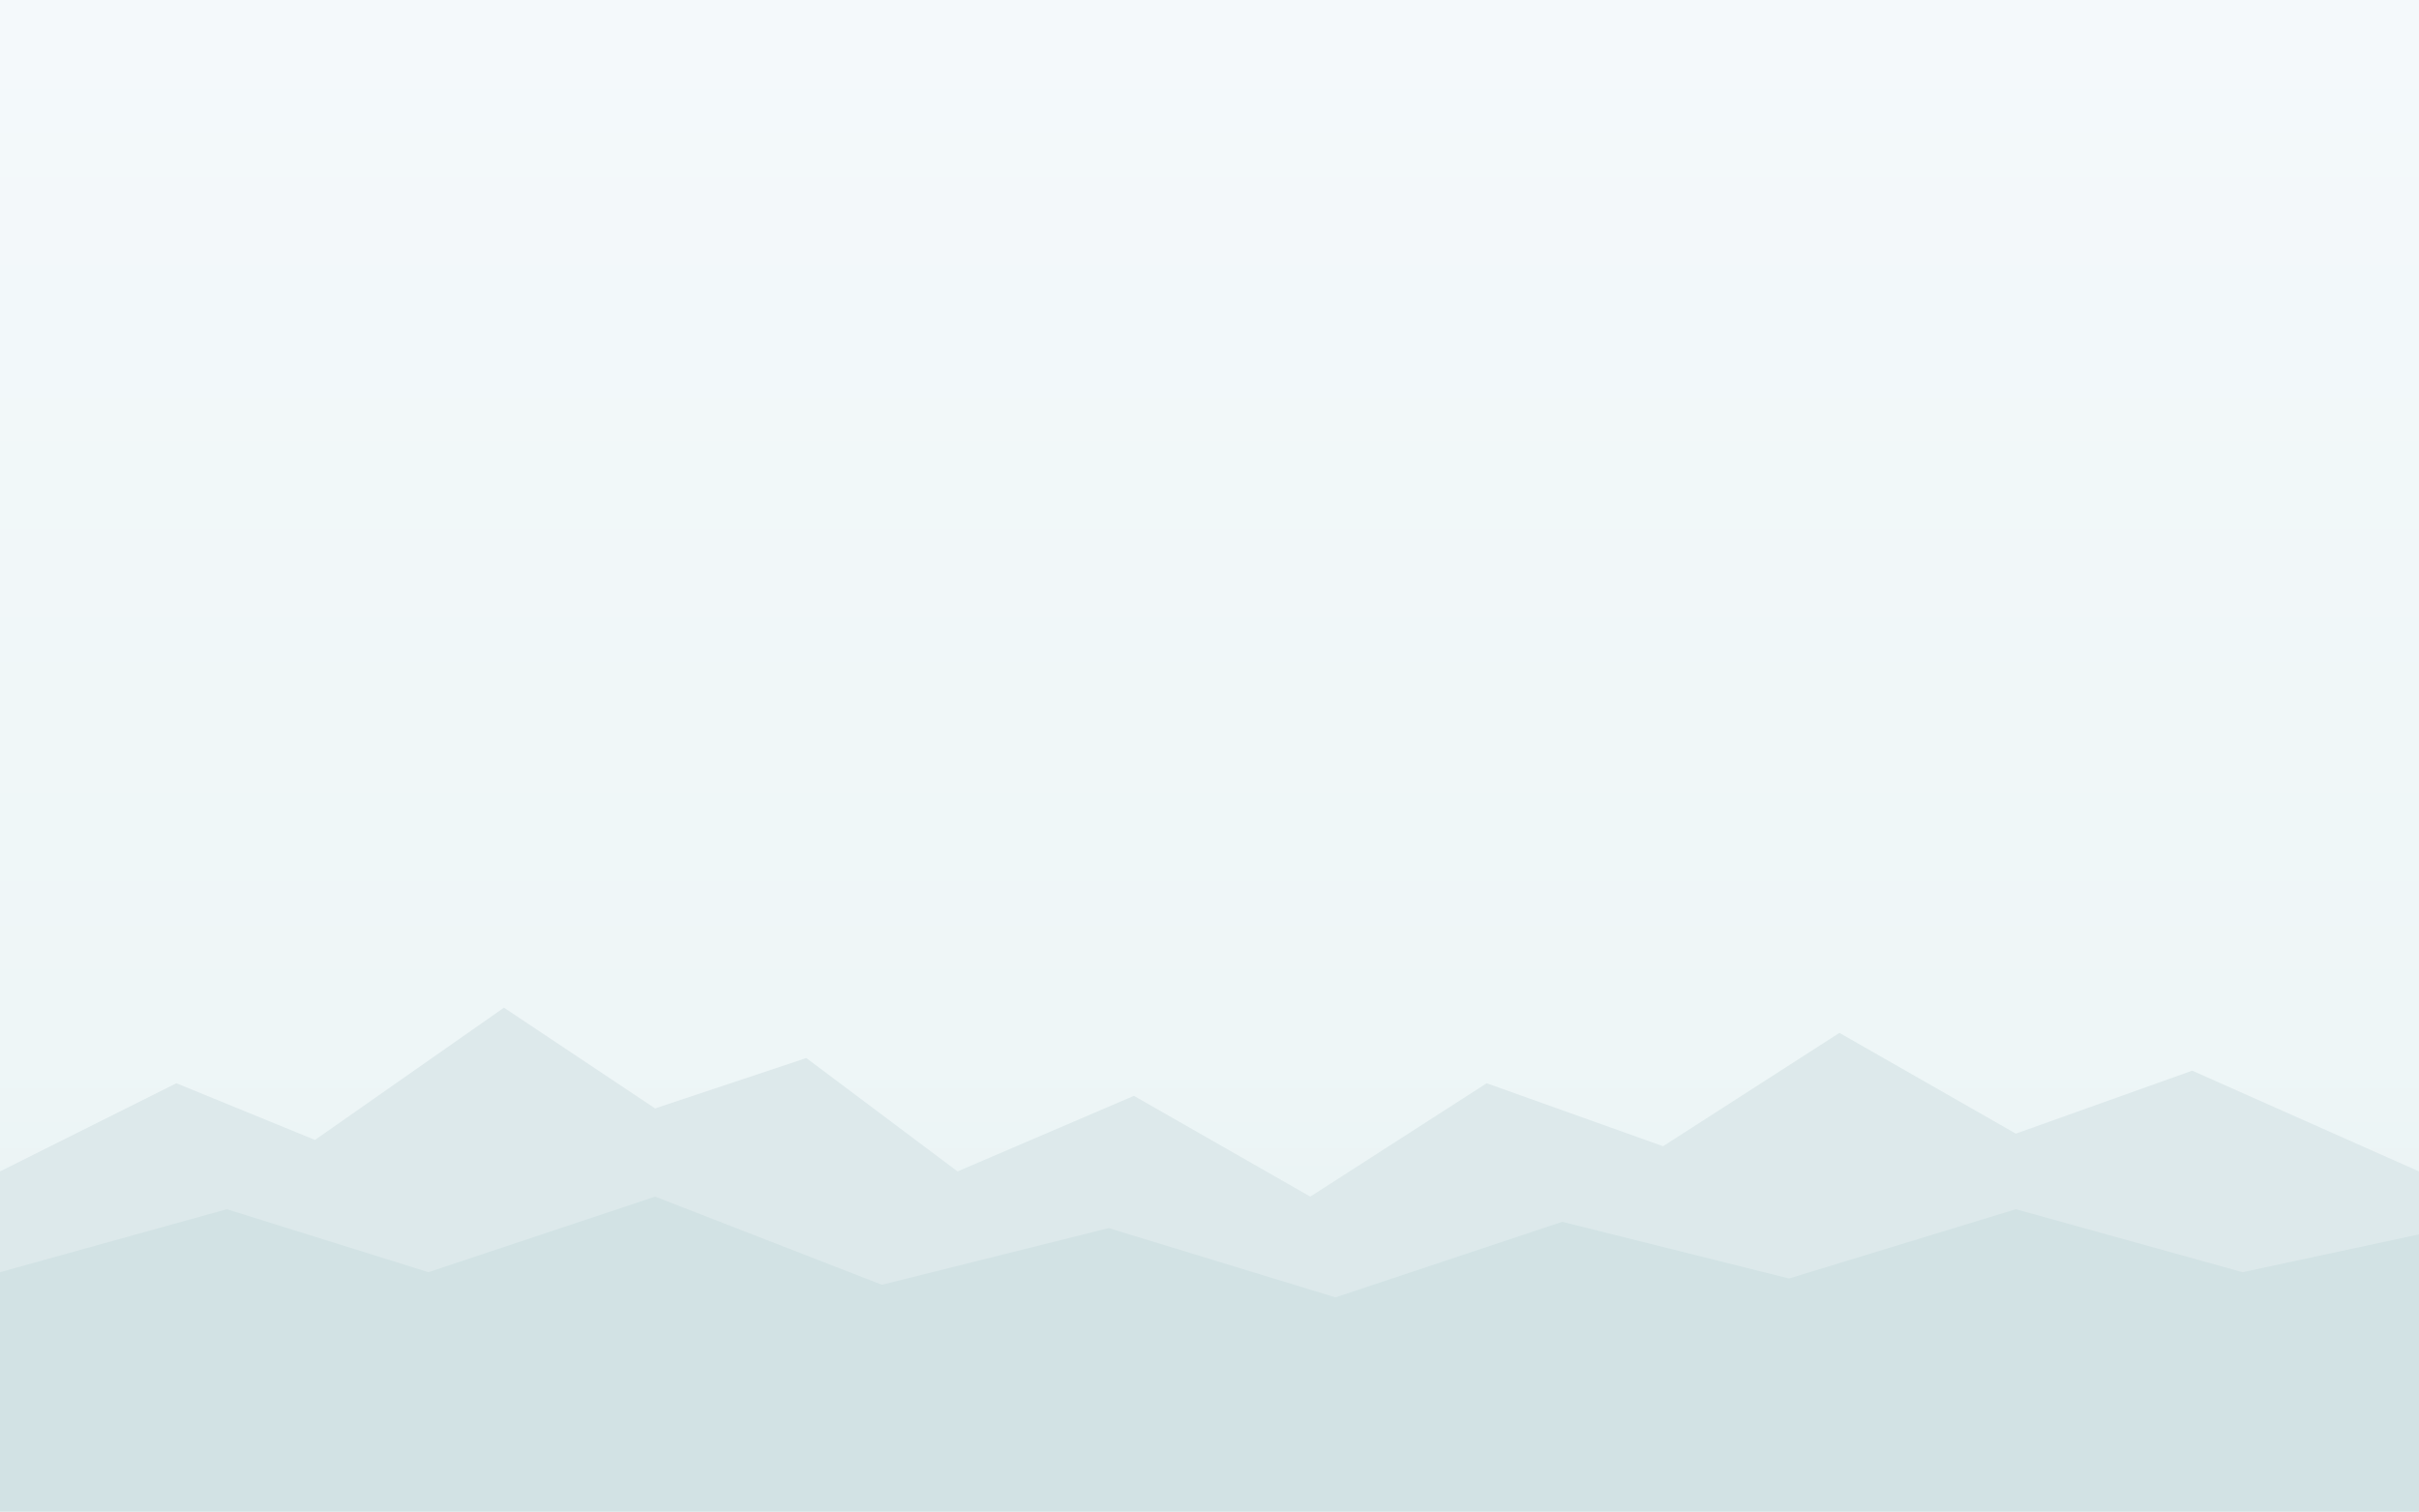
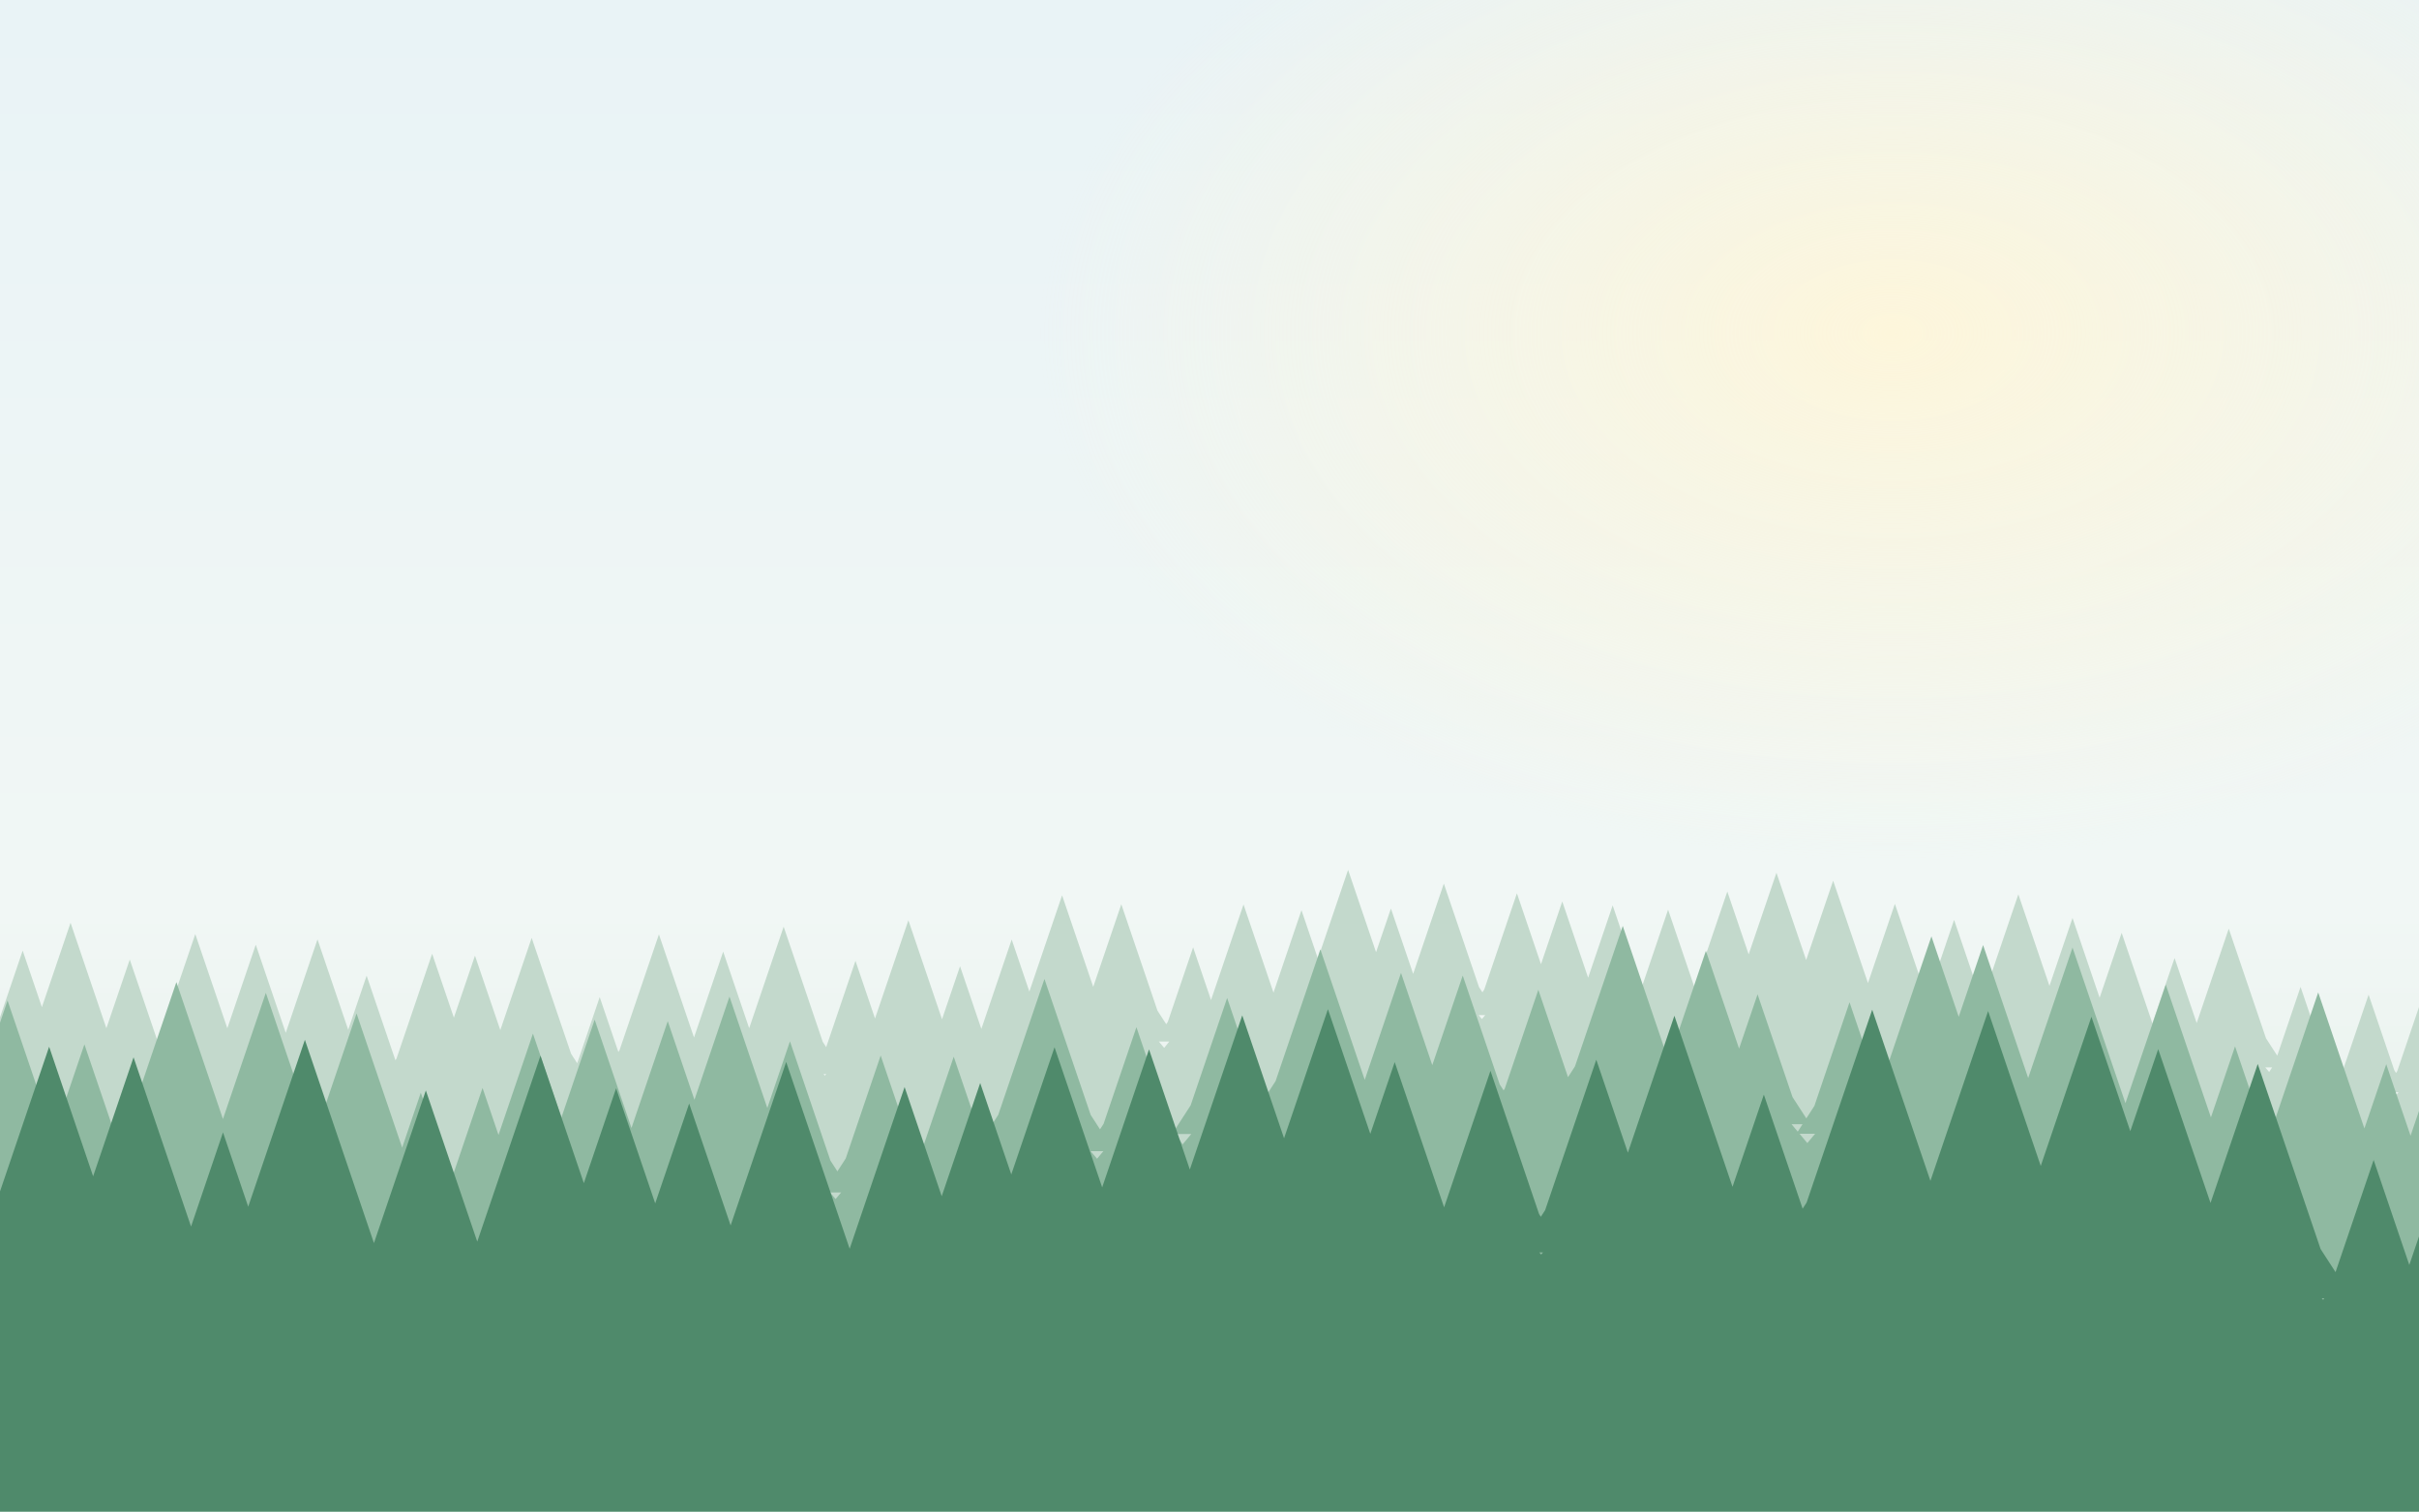
<svg xmlns="http://www.w3.org/2000/svg" viewBox="0 0 1920 1200" preserveAspectRatio="xMidYMax slice">
  <defs>
    <linearGradient id="sky" x1="0" y1="0" x2="0" y2="1">
-       <stop offset="0" stop-color="#f4f9fb" />
-       <stop offset="0.7" stop-color="#eef6f7" />
-       <stop offset="0.9" stop-color="#e7f1f2" />
+       <stop offset="0" stop-color="#e9f3f6" />
+       <stop offset="0.6" stop-color="#f1f7f5" />
+       <stop offset="0.85" stop-color="#e6f0ea" />
    </linearGradient>
+     <radialGradient id="sun" cx="0.78" cy="0.22" r="0.35">
+       <stop offset="0" stop-color="#fff6d8" stop-opacity="0.9" />
+       <stop offset="1" stop-color="#fff6d8" stop-opacity="0" />
+     </radialGradient>
  </defs>
  <rect width="1920" height="1200" fill="url(#sky)" />
-   <path d="M0 1200 L0 930 L140 860 L250 905 L400 800 L520 880 L640 840 L760 930 L900 870 L1040 950 L1180 860 L1320 910 L1460 820 L1600 900 L1740 850 L1920 930 L1920 1200 Z" fill="#dde9eb" />
-   <path d="M0 1200 L0 1010 L180 960 L340 1010 L520 950 L700 1020 L880 975 L1060 1030 L1240 970 L1420 1015 L1600 960 L1780 1010 L1920 980 L1920 1200 Z" fill="#d2e2e4" />
+   <rect width="1920" height="1200" fill="url(#sun)" />
+   <g fill="#c3d9cc">
+     <path d="M0 1200 L0 860 L0 860.0 L20 862.3 L40 864.6 L60 866.9 L80 869.1 L100 871.3 L120 873.4 L140 875.4 L160 877.3 L180 879.1 L200 880.9 L220 882.5 L240 883.9 L260 885.2 L280 886.4 L300 887.4 L320 888.3 L340 889.0 L360 889.5 L380 889.8 L400 890.0 L420 890.0 L440 889.8 L460 889.4 L480 888.9 L500 888.2 L520 887.3 L540 886.2 L560 885.0 L580 883.7 L600 882.2 L620 880.6 L640 878.9 L660 877.0 L680 875.1 L700 873.0 L720 870.9 L740 868.7 L760 866.5 L780 864.2 L800 861.9 L820 859.6 L840 857.3 L860 855.0 L880 852.8 L900 850.6 L920 848.4 L940 846.3 L960 844.3 L980 842.4 L1000 840.6 L1020 838.9 L1040 837.3 L1060 835.9 L1080 834.6 L1100 833.4 L1120 832.4 L1140 831.6 L1160 830.9 L1180 830.5 L1200 830.1 L1220 830.0 L1240 830.0 L1260 830.3 L1280 830.7 L1300 831.2 L1320 832.0 L1340 832.9 L1360 833.9 L1380 835.2 L1400 836.5 L1420 838.0 L1440 839.7 L1460 841.4 L1480 843.3 L1500 845.3 L1520 847.3 L1540 849.4 L1560 851.6 L1580 853.9 L1600 856.1 L1620 858.4 L1640 860.7 L1660 863.0 L1680 865.3 L1700 867.6 L1720 869.8 L1740 871.9 L1760 874.0 L1780 876.0 L1800 877.9 L1820 879.7 L1840 881.4 L1860 882.9 L1880 884.4 L1900 885.6 L1920 886.8 L1920 1200 Z" />
+     <path d="M-40 765.4 L-19.2 826.6 L-60.8 826.6 Z M-40 792.4 L-10.9 837.4 L-69.1 837.4 Z M-40 814.9 L-2.6 861.4 L-77.4 861.4 Z M-42.7 844.6 h5.4 V855.403 h-5.4 Z M18 754.7 L42.8 827.7 L-6.8 827.7 Z M18 786.9 L52.7 840.6 L-16.7 840.6 Z M18 813.7 L62.6 868.0 L-26.6 868.0 Z M14.8 849.1 h6.4 V862.031 h-6.4 Z M56 732.6 L86.9 823.6 L25.1 823.6 Z M56 772.7 L99.3 839.6 L12.7 839.6 Z M56 806.2 L111.6 872.4 L0.4 872.4 Z M52.0 850.3 h8.0 V866.369 h-8.0 Z M103 761.8 L128.4 836.4 L77.6 836.4 Z M103 794.7 L138.5 849.6 L67.5 849.6 Z M103 822.1 L148.6 877.5 L57.4 877.5 Z M99.7 858.4 h6.6 V871.526 h-6.6 Z M155 741.6 L186.3 833.6 L123.7 833.6 Z M155 782.2 L198.8 849.8 L111.2 849.8 Z M155 816.0 L211.3 882.9 L98.7 882.9 Z M150.9 860.7 h8.1 V876.89 h-8.1 Z M203 750.0 L233.3 839.1 L172.7 839.1 Z M203 789.3 L245.4 854.9 L160.6 854.9 Z M203 822.1 L257.5 887.1 L148.5 887.1 Z M199.1 865.4 h7.9 V881.087 h-7.9 Z M252 745.8 L284.1 840.3 L219.9 840.3 Z M252 787.5 L297.0 857.0 L207.0 857.0 Z M252 822.2 L309.8 890.8 L194.2 890.8 Z M247.8 868.1 h8.3 V884.761 h-8.3 Z M291 774.6 L317.0 851.0 L265.0 851.0 Z M291 808.3 L327.4 864.5 L254.6 864.5 Z M291 836.4 L337.8 893.0 L244.2 893.0 Z M287.6 873.5 h6.7 V887.008 h-6.7 Z M343 757.2 L373.5 846.9 L312.5 846.9 Z M343 796.7 L385.7 862.7 L300.3 862.7 Z M343 829.7 L397.8 895.1 L288.2 895.1 Z M339.0 873.2 h7.9 V889.057 h-7.9 Z M377 758.7 L407.3 847.8 L346.7 847.8 Z M377 798.1 L419.4 863.6 L334.6 863.6 Z M377 830.8 L431.5 895.8 L322.5 895.8 Z M373.1 874.1 h7.9 V889.778 h-7.9 Z M422 744.6 L455.6 843.4 L388.4 843.4 Z M422 788.2 L469.0 860.9 L375.0 860.9 Z M422 824.6 L482.4 896.0 L361.6 896.0 Z M417.6 872.5 h8.7 V889.96 h-8.7 Z M476 791.6 L498.5 857.8 L453.5 857.8 Z M476 820.8 L507.5 869.5 L444.5 869.5 Z M476 845.2 L516.5 895.0 L435.5 895.0 Z M473.1 877.3 h5.8 V888.982 h-5.8 Z M523 741.8 L556.6 840.6 L489.4 840.6 Z M523 785.4 L570.0 858.1 L476.0 858.1 Z M523 821.7 L583.5 893.1 L462.5 893.1 Z M518.6 869.7 h8.7 V887.149 h-8.7 Z M574 755.5 L603.7 843.0 L544.3 843.0 Z M574 794.1 L615.6 858.4 L532.4 858.4 Z M574 826.2 L627.5 890.1 L520.5 890.1 Z M570.1 868.7 h7.7 V884.126 h-7.7 Z M622 735.7 L655.4 834.1 L588.6 834.1 Z M622 779.1 L668.8 851.5 L575.2 851.5 Z M622 815.3 L682.2 886.4 L561.8 886.4 Z M617.7 863.1 h8.7 V880.432 h-8.7 Z M679 762.8 L704.9 839.2 L653.1 839.2 Z M679 796.5 L715.3 852.7 L642.7 852.7 Z M679 824.6 L725.7 881.1 L632.3 881.1 Z M675.6 861.7 h6.7 V875.138 h-6.7 Z M721 730.6 L753.4 826.0 L688.6 826.0 Z M721 772.7 L766.4 842.8 L675.6 842.8 Z M721 807.7 L779.3 876.8 L662.7 876.8 Z M716.8 854.0 h8.4 V870.834 h-8.4 Z M762 767.1 L784.9 834.5 L739.1 834.5 Z M762 796.9 L794.1 846.4 L729.9 846.4 Z M762 821.6 L803.2 872.3 L720.8 872.3 Z M759.0 854.4 h5.9 V866.265 h-5.9 Z M803 745.9 L829.7 824.6 L776.3 824.6 Z M803 780.7 L840.4 838.5 L765.6 838.5 Z M803 809.6 L851.1 867.6 L754.9 867.6 Z M799.5 847.8 h6.9 V861.647 h-6.9 Z M843 710.8 L876.8 810.2 L809.2 810.2 Z M843 754.6 L890.3 827.8 L795.7 827.8 Z M843 791.2 L903.8 863.0 L782.2 863.0 Z M838.6 839.5 h8.8 V856.998 h-8.8 Z M890 717.9 L920.9 808.8 L859.1 808.8 Z M890 758.0 L933.3 824.9 L846.7 824.9 Z M890 791.4 L945.6 857.6 L834.4 857.6 Z M886.0 835.6 h8.0 V851.616 h-8.0 Z M947 752.1 L968.6 815.7 L925.4 815.7 Z M947 780.1 L977.2 826.9 L916.8 826.9 Z M947 803.5 L985.9 851.6 L908.1 851.6 Z M944.2 834.4 h5.6 V845.61 h-5.6 Z M987 718.1 L1015.6 802.2 L958.4 802.2 Z M987 755.2 L1027.0 817.0 L947.0 817.0 Z M987 786.1 L1038.4 847.8 L935.6 847.8 Z M983.3 826.9 h7.4 V841.769 h-7.4 Z M1033 722.6 L1059.6 801.0 L1006.4 801.0 Z M1033 757.1 L1070.3 814.8 L995.7 814.8 Z M1033 786.0 L1080.9 843.8 L985.1 843.8 Z M1029.5 824.0 h6.9 V837.842 h-6.9 Z M1070 690.6 L1103.4 788.9 L1036.6 788.9 Z M1070 734.0 L1116.7 806.3 L1023.3 806.3 Z M1070 770.1 L1130.1 841.2 L1009.9 841.2 Z M1065.7 817.8 h8.7 V835.163 h-8.7 Z M1104 721.3 L1129.9 797.4 L1078.1 797.4 Z M1104 754.8 L1140.2 810.8 L1067.8 810.8 Z M1104 782.8 L1150.5 839.2 L1057.5 839.2 Z M1100.6 819.8 h6.7 V833.196 h-6.7 Z M1146 701.5 L1176.0 789.8 L1116.0 789.8 Z M1146 740.5 L1188.0 805.4 L1104.0 805.4 Z M1146 772.9 L1200.0 837.4 L1092.0 837.4 Z M1142.1 815.8 h7.8 V831.388 h-7.8 Z M1204 709.2 L1231.9 791.4 L1176.1 791.4 Z M1204 745.5 L1243.1 805.9 L1164.9 805.9 Z M1204 775.7 L1254.3 836.1 L1153.7 836.1 Z M1200.4 815.6 h7.3 V830.104 h-7.3 Z M1240 715.7 L1266.4 793.5 L1213.6 793.5 Z M1240 750.0 L1277.0 807.2 L1203.0 807.2 Z M1240 778.6 L1287.5 836.1 L1192.5 836.1 Z M1236.6 816.3 h6.9 V830.05 h-6.9 Z M1280 718.8 L1305.8 794.9 L1254.2 794.9 Z M1280 752.4 L1316.2 808.3 L1243.8 808.3 Z M1280 780.3 L1326.5 836.7 L1233.5 836.7 Z M1276.6 817.2 h6.7 V830.671 h-6.7 Z M1324 722.2 L1349.4 797.0 L1298.6 797.0 Z M1324 755.2 L1359.6 810.2 L1288.4 810.2 Z M1324 782.7 L1369.7 838.1 L1278.3 838.1 Z M1320.7 819.0 h6.6 V832.149 h-6.6 Z M1371 707.8 L1400.3 794.0 L1341.7 794.0 Z M1371 745.8 L1412.0 809.2 L1330.0 809.2 Z M1371 777.5 L1423.7 840.6 L1318.3 840.6 Z M1367.2 819.4 h7.6 V834.599 h-7.6 Z M1410 692.9 L1443.4 791.0 L1376.6 791.0 Z M1410 736.2 L1456.7 808.4 L1363.3 808.4 Z M1410 772.3 L1470.0 843.2 L1350.0 843.2 Z M1405.7 819.9 h8.7 V837.243 h-8.7 Z M1455 699.2 L1487.8 795.6 L1422.2 795.6 Z M1455 741.7 L1500.9 812.6 L1409.1 812.6 Z M1455 777.1 L1514.0 846.9 L1396.0 846.9 Z M1450.7 823.9 h8.5 V840.934 h-8.5 Z M1504 717.6 L1533.6 804.7 L1474.4 804.7 Z M1504 756.0 L1545.4 820.1 L1462.6 820.1 Z M1504 788.1 L1557.2 851.7 L1450.8 851.7 Z M1500.2 830.3 h7.7 V845.685 h-7.7 Z M1551 730.3 L1578.8 812.1 L1523.2 812.1 Z M1551 766.4 L1589.9 826.5 L1512.1 826.5 Z M1551 796.5 L1601.0 856.6 L1501.0 856.6 Z M1547.4 836.2 h7.2 V850.598 h-7.2 Z M1602 710.0 L1635.8 809.5 L1568.2 809.5 Z M1602 753.9 L1649.3 827.1 L1554.7 827.1 Z M1602 790.5 L1662.9 862.4 L1541.1 862.4 Z M1597.6 838.8 h8.8 V856.355 h-8.8 Z M1645 728.8 L1675.6 818.9 L1614.4 818.9 Z M1645 768.6 L1687.8 834.8 L1602.2 834.8 Z M1645 801.7 L1700.1 867.3 L1589.9 867.3 Z M1641.0 845.4 h7.9 V861.325 h-7.9 Z M1684 740.6 L1712.9 825.7 L1655.1 825.7 Z M1684 778.2 L1724.5 840.8 L1643.5 840.8 Z M1684 809.5 L1736.1 871.8 L1631.9 871.8 Z M1680.2 850.8 h7.5 V865.803 h-7.5 Z M1726 760.6 L1751.4 835.3 L1700.6 835.3 Z M1726 793.6 L1761.5 848.5 L1690.5 848.5 Z M1726 821.0 L1771.7 876.4 L1680.3 876.4 Z M1722.7 857.3 h6.6 V870.448 h-6.6 Z M1769 737.3 L1800.8 830.9 L1737.2 830.9 Z M1769 778.6 L1813.5 847.4 L1724.5 847.4 Z M1769 813.0 L1826.2 880.9 L1711.8 880.9 Z M1764.9 858.4 h8.3 V874.936 h-8.3 Z M1826 783.5 L1848.3 849.3 L1803.7 849.3 Z M1826 812.5 L1857.3 860.9 L1794.7 860.9 Z M1826 836.7 L1866.2 886.2 L1785.8 886.2 Z M1823.1 868.6 h5.8 V880.187 h-5.8 Z M1880 789.7 L1901.9 854.1 L1858.1 854.1 Z M1880 818.1 L1910.6 865.5 L1849.4 865.5 Z M1880 841.8 L1919.4 890.4 L1840.6 890.4 Z M1877.2 873.0 h5.7 V884.384 h-5.7 Z M1924 787.7 L1946.9 855.2 L1901.1 855.2 Z M1924 817.5 L1956.1 867.1 L1891.9 867.1 Z M1924 842.3 L1965.3 893.0 L1882.7 893.0 Z M1921.0 875.0 h6.0 V886.95 h-6.0 Z M1958 738.7 L1992.6 840.5 L1923.4 840.5 Z M1958 783.6 L2006.4 858.5 L1909.6 858.5 Z M1958 821.1 L2020.3 894.5 L1895.7 894.5 Z M1953.5 870.5 h9.0 V888.451 h-9.0 Z " />
+   </g>
+   <g fill="#8fb9a1">
+     <path d="M0 1200 L0 950 L0 950.0 L20 953.1 L40 956.1 L60 959.1 L80 962.1 L100 965.0 L120 967.8 L140 970.5 L160 973.1 L180 975.5 L200 977.8 L220 979.9 L240 981.9 L260 983.7 L280 985.2 L300 986.6 L320 987.7 L340 988.6 L360 989.3 L380 989.8 L400 990.0 L420 990.0 L440 989.7 L460 989.2 L480 988.5 L500 987.5 L520 986.4 L540 985.0 L560 983.4 L580 981.6 L600 979.6 L620 977.5 L640 975.2 L660 972.7 L680 970.1 L700 967.4 L720 964.6 L740 961.6 L760 958.7 L780 955.6 L800 952.6 L820 949.5 L840 946.4 L860 943.4 L880 940.4 L900 937.4 L920 934.5 L940 931.7 L960 929.1 L980 926.5 L1000 924.1 L1020 921.8 L1040 919.7 L1060 917.8 L1080 916.1 L1100 914.6 L1120 913.2 L1140 912.1 L1160 911.3 L1180 910.6 L1200 910.2 L1220 910.0 L1240 910.1 L1260 910.4 L1280 910.9 L1300 911.6 L1320 912.6 L1340 913.8 L1360 915.3 L1380 916.9 L1400 918.7 L1420 920.7 L1440 922.9 L1460 925.2 L1480 927.7 L1500 930.3 L1520 933.1 L1540 935.9 L1560 938.8 L1580 941.8 L1600 944.8 L1620 947.9 L1640 951.0 L1660 954.1 L1680 957.1 L1700 960.1 L1720 963.0 L1740 965.9 L1760 968.7 L1780 971.3 L1800 973.9 L1820 976.3 L1840 978.5 L1860 980.6 L1880 982.5 L1900 984.2 L1920 985.7 L1920 1200 Z" />
+     <path d="M-40 773.3 L-0.6 889.3 L-79.4 889.3 Z M-40 824.5 L15.2 909.8 L-95.2 909.8 Z M-40 867.1 L30.9 949.9 L-110.9 949.9 Z M-45.1 923.4 h10.2 V943.87 h-10.2 Z M6 794.3 L42.2 900.8 L-30.2 900.8 Z M6 841.3 L56.6 919.6 L-44.6 919.6 Z M6 880.4 L71.1 956.9 L-59.1 956.9 Z M1.3 932.1 h9.4 V950.865 h-9.4 Z M67 829.1 L97.3 918.2 L36.7 918.2 Z M67 868.5 L109.4 934.0 L24.6 934.0 Z M67 901.2 L121.5 966.2 L12.5 966.2 Z M63.1 944.4 h7.9 V960.172 h-7.9 Z M140 779.7 L184.1 909.4 L95.9 909.4 Z M140 836.9 L201.7 932.3 L78.3 932.3 Z M140 884.6 L219.3 976.5 L60.7 976.5 Z M134.3 947.6 h11.4 V970.451 h-11.4 Z M211 788.2 L255.1 918.0 L166.9 918.0 Z M211 845.5 L272.7 940.9 L149.3 940.9 Z M211 893.2 L290.3 985.0 L131.7 985.0 Z M205.3 956.1 h11.4 V979.027 h-11.4 Z M283 804.6 L324.8 927.6 L241.2 927.6 Z M283 858.8 L341.5 949.3 L224.5 949.3 Z M283 904.1 L358.2 991.5 L207.8 991.5 Z M277.6 963.8 h10.9 V985.459 h-10.9 Z M334 867.5 L361.9 949.7 L306.1 949.7 Z M334 903.8 L373.1 964.2 L294.9 964.2 Z M334 934.0 L384.2 994.4 L283.8 994.4 Z M330.4 973.9 h7.3 V988.351 h-7.3 Z M383 863.7 L412.1 949.5 L353.9 949.5 Z M383 901.5 L423.8 964.6 L342.2 964.6 Z M383 933.1 L435.4 995.8 L330.6 995.8 Z M379.2 974.7 h7.6 V989.805 h-7.6 Z M423 820.6 L462.1 935.7 L383.9 935.7 Z M423 871.4 L477.8 956.1 L368.2 956.1 Z M423 913.7 L493.4 995.9 L352.6 995.9 Z M417.9 969.6 h10.2 V989.934 h-10.2 Z M472 809.5 L513.4 931.4 L430.6 931.4 Z M472 863.3 L530.0 952.9 L414.0 952.9 Z M472 908.1 L546.5 994.8 L397.5 994.8 Z M466.6 967.3 h10.8 V988.808 h-10.8 Z M530 810.7 L570.4 929.7 L489.6 929.7 Z M530 863.2 L586.6 950.7 L473.4 950.7 Z M530 907.0 L602.8 991.7 L457.2 991.7 Z M524.7 964.7 h10.5 V985.727 h-10.5 Z M579 791.2 L623.0 920.8 L535.0 920.8 Z M579 848.3 L640.6 943.6 L517.4 943.6 Z M579 896.0 L658.2 987.7 L499.8 987.7 Z M573.3 958.9 h11.4 V981.735 h-11.4 Z M627 826.7 L661.6 928.7 L592.4 928.7 Z M627 871.7 L675.5 946.7 L578.5 946.7 Z M627 909.2 L689.3 982.6 L564.7 982.6 Z M622.5 958.6 h9.0 V976.637 h-9.0 Z M699 838.0 L728.9 926.1 L669.1 926.1 Z M699 876.9 L740.9 941.6 L657.1 941.6 Z M699 909.2 L752.8 973.5 L645.2 973.5 Z M695.1 952.0 h7.8 V967.502 h-7.8 Z M757 838.9 L784.8 920.7 L729.2 920.7 Z M757 875.0 L795.9 935.1 L718.1 935.1 Z M757 905.1 L807.0 965.2 L707.0 965.2 Z M753.4 944.7 h7.2 V959.167 h-7.2 Z M829 777.2 L868.5 893.4 L789.5 893.4 Z M829 828.4 L884.3 913.9 L773.7 913.9 Z M829 871.2 L900.1 954.1 L757.9 954.1 Z M823.9 927.6 h10.3 V948.116 h-10.3 Z M902 815.5 L930.1 898.2 L873.9 898.2 Z M902 852.0 L941.4 912.8 L862.6 912.8 Z M902 882.4 L952.6 943.2 L851.4 943.2 Z M898.3 922.6 h7.3 V937.163 h-7.3 Z M974 792.3 L1005.2 884.1 L942.8 884.1 Z M974 832.8 L1017.7 900.3 L930.3 900.3 Z M974 866.5 L1030.2 933.3 L917.8 933.3 Z M969.9 911.1 h8.1 V927.305 h-8.1 Z M1048 753.7 L1086.2 866.1 L1009.8 866.1 Z M1048 803.3 L1101.4 885.9 L994.6 885.9 Z M1048 844.6 L1116.7 924.9 L979.3 924.9 Z M1043.0 899.1 h9.9 V918.939 h-9.9 Z M1112 772.4 L1144.6 868.5 L1079.4 868.5 Z M1112 814.8 L1157.7 885.5 L1066.3 885.5 Z M1112 850.1 L1170.8 919.7 L1053.2 919.7 Z M1107.8 896.8 h8.5 V913.718 h-8.5 Z M1161 774.5 L1192.6 867.5 L1129.4 867.5 Z M1161 815.5 L1205.2 883.9 L1116.8 883.9 Z M1161 849.7 L1217.8 917.2 L1104.2 917.2 Z M1156.9 894.8 h8.2 V911.23 h-8.2 Z M1221 785.8 L1249.7 870.3 L1192.3 870.3 Z M1221 823.1 L1261.2 885.2 L1180.8 885.2 Z M1221 854.1 L1272.6 916.0 L1169.4 916.0 Z M1217.3 895.1 h7.5 V910.006 h-7.5 Z M1288 735.1 L1328.7 854.8 L1247.3 854.8 Z M1288 787.9 L1344.9 876.0 L1231.1 876.0 Z M1288 831.9 L1361.2 917.2 L1214.8 917.2 Z M1282.7 890.0 h10.6 V911.168 h-10.6 Z M1354 754.9 L1390.9 863.6 L1317.1 863.6 Z M1354 802.9 L1405.7 882.8 L1302.3 882.8 Z M1354 842.8 L1420.5 920.8 L1287.5 920.8 Z M1349.2 895.6 h9.6 V914.782 h-9.6 Z M1395 789.4 L1424.8 877.0 L1365.2 877.0 Z M1395 828.1 L1436.7 892.5 L1353.3 892.5 Z M1395 860.3 L1448.6 924.3 L1341.4 924.3 Z M1391.1 902.8 h7.7 V918.266 h-7.7 Z M1468 795.7 L1498.1 884.5 L1437.9 884.5 Z M1468 834.9 L1510.2 900.1 L1425.8 900.1 Z M1468 867.5 L1522.2 932.2 L1413.8 932.2 Z M1464.1 910.5 h7.8 V926.204 h-7.8 Z M1533 743.4 L1577.2 873.6 L1488.8 873.6 Z M1533 800.8 L1594.9 896.5 L1471.1 896.5 Z M1533 848.7 L1612.6 940.8 L1453.4 940.8 Z M1527.3 911.9 h11.5 V934.833 h-11.5 Z M1574 750.3 L1618.0 880.0 L1530.0 880.0 Z M1574 807.5 L1635.7 902.8 L1512.3 902.8 Z M1574 855.2 L1653.3 947.0 L1494.7 947.0 Z M1568.3 918.1 h11.4 V940.967 h-11.4 Z M1645 752.3 L1691.1 887.9 L1598.9 887.9 Z M1645 812.2 L1709.5 911.9 L1580.5 911.9 Z M1645 862.0 L1727.9 957.7 L1562.1 957.7 Z M1639.0 927.8 h12.0 V951.745 h-12.0 Z M1719 781.7 L1760.9 904.9 L1677.1 904.9 Z M1719 836.0 L1777.6 926.6 L1660.4 926.6 Z M1719 881.3 L1794.3 968.9 L1643.7 968.9 Z M1713.6 941.1 h10.9 V962.868 h-10.9 Z M1774 830.7 L1806.3 925.8 L1741.7 925.8 Z M1774 872.7 L1819.2 942.6 L1728.8 942.6 Z M1774 907.6 L1832.2 976.6 L1715.8 976.6 Z M1769.8 953.8 h8.4 V970.56 h-8.4 Z M1840 787.9 L1884.0 917.5 L1796.0 917.5 Z M1840 845.1 L1901.6 940.4 L1778.4 940.4 Z M1840 892.7 L1919.2 984.5 L1760.8 984.5 Z M1834.3 955.6 h11.4 V978.509 h-11.4 Z M1894 844.9 L1926.1 939.3 L1861.9 939.3 Z M1894 886.6 L1938.9 956.0 L1849.1 956.0 Z M1894 921.3 L1951.7 989.7 L1836.3 989.7 Z M1889.8 967.1 h8.3 V983.72 h-8.3 Z M1949 796.5 L1993.1 926.4 L1904.9 926.4 Z M1949 853.8 L2010.8 949.3 L1887.2 949.3 Z M1949 901.5 L2028.4 993.5 L1869.6 993.5 Z M1943.3 964.6 h11.5 V987.47 h-11.5 Z " />
+   </g>
+   <g fill="#4f8a6b">
+     <path d="M0 1200 L0 1060 L0 1060.0 L20 1062.3 L40 1064.6 L60 1066.9 L80 1069.1 L100 1071.3 L120 1073.4 L140 1075.4 L160 1077.3 L180 1079.1 L200 1080.9 L220 1082.5 L240 1083.9 L260 1085.2 L280 1086.4 L300 1087.4 L320 1088.3 L340 1089.0 L360 1089.5 L380 1089.8 L400 1090.0 L420 1090.0 L440 1089.8 L460 1089.4 L480 1088.9 L500 1088.2 L520 1087.3 L540 1086.2 L560 1085.0 L580 1083.7 L600 1082.2 L620 1080.6 L640 1078.9 L660 1077.0 L680 1075.1 L700 1073.0 L720 1070.9 L740 1068.7 L760 1066.5 L780 1064.2 L800 1061.9 L820 1059.6 L840 1057.3 L860 1055.0 L880 1052.8 L900 1050.6 L920 1048.4 L940 1046.3 L960 1044.3 L980 1042.4 L1000 1040.6 L1020 1038.9 L1040 1037.3 L1060 1035.9 L1080 1034.6 L1100 1033.4 L1120 1032.4 L1140 1031.6 L1160 1030.9 L1180 1030.5 L1200 1030.1 L1220 1030.0 L1240 1030.0 L1260 1030.3 L1280 1030.7 L1300 1031.2 L1320 1032.0 L1340 1032.9 L1360 1033.9 L1380 1035.2 L1400 1036.5 L1420 1038.0 L1440 1039.7 L1460 1041.4 L1480 1043.3 L1500 1045.3 L1520 1047.3 L1540 1049.4 L1560 1051.6 L1580 1053.9 L1600 1056.1 L1620 1058.4 L1640 1060.7 L1660 1063.0 L1680 1065.3 L1700 1067.6 L1720 1069.8 L1740 1071.9 L1760 1074.0 L1780 1076.0 L1800 1077.9 L1820 1079.7 L1840 1081.4 L1860 1082.9 L1880 1084.4 L1900 1085.6 L1920 1086.8 L1920 1200 Z" />
+     <path d="M-40 860.3 L5.1 993.0 L-85.1 993.0 Z M-40 918.8 L23.1 1016.4 L-103.1 1016.4 Z M-40 967.6 L41.1 1061.4 L-121.1 1061.4 Z M-45.9 1032.0 h11.7 V1055.403 h-11.7 Z M39 831.0 L92.9 989.8 L-14.9 989.8 Z M39 901.1 L114.5 1017.8 L-36.5 1017.8 Z M39 959.5 L136.1 1070.5 L-58.1 1070.5 Z M32.0 1036.5 h14.0 V1064.528 h-14.0 Z M106 839.4 L159.7 997.5 L52.3 997.5 Z M106 909.1 L181.2 1025.4 L30.8 1025.4 Z M106 967.3 L202.7 1077.9 L9.3 1077.9 Z M99.0 1044.0 h14.0 V1071.902 h-14.0 Z M177 899.0 L218.5 1021.3 L135.5 1021.3 Z M177 952.9 L235.2 1042.9 L118.8 1042.9 Z M177 997.9 L251.8 1084.8 L102.2 1084.8 Z M171.6 1057.3 h10.8 V1078.849 h-10.8 Z M242 825.5 L301.7 1001.3 L182.3 1001.3 Z M242 903.1 L325.6 1032.4 L158.4 1032.4 Z M242 967.7 L349.5 1090.1 L134.5 1090.1 Z M234.2 1053.1 h15.5 V1084.082 h-15.5 Z M338 865.7 L389.6 1017.5 L286.4 1017.5 Z M338 932.6 L410.2 1044.3 L265.8 1044.3 Z M338 988.5 L430.8 1094.9 L245.2 1094.9 Z M331.3 1062.1 h13.4 V1088.914 h-13.4 Z M429 838.1 L487.2 1009.3 L370.8 1009.3 Z M429 913.6 L510.4 1039.5 L347.6 1039.5 Z M429 976.6 L533.7 1095.9 L324.3 1095.9 Z M421.4 1059.7 h15.1 V1089.908 h-15.1 Z M489 864.0 L540.9 1016.7 L437.1 1016.7 Z M489 931.4 L561.6 1043.7 L416.4 1043.7 Z M489 987.5 L582.4 1094.6 L395.6 1094.6 Z M482.3 1061.6 h13.5 V1088.556 h-13.5 Z M547 876.1 L595.5 1018.7 L498.5 1018.7 Z M547 939.0 L614.8 1043.9 L479.2 1043.9 Z M547 991.4 L634.2 1091.8 L459.8 1091.8 Z M540.7 1060.7 h12.6 V1085.825 h-12.6 Z M624 843.1 L678.8 1004.4 L569.2 1004.4 Z M624 914.3 L700.7 1032.9 L547.3 1032.9 Z M624 973.6 L722.6 1086.3 L525.4 1086.3 Z M616.9 1051.8 h14.2 V1080.284 h-14.2 Z M718 863.0 L766.1 1004.6 L669.9 1004.6 Z M718 925.4 L785.3 1029.5 L650.7 1029.5 Z M718 977.5 L804.6 1077.2 L631.4 1077.2 Z M711.8 1046.2 h12.5 V1071.177 h-12.5 Z M778 859.8 L825.3 999.0 L730.7 999.0 Z M778 921.2 L844.2 1023.6 L711.8 1023.6 Z M778 972.4 L863.1 1070.5 L692.9 1070.5 Z M771.9 1039.9 h12.3 V1064.5 h-12.3 Z M837 831.4 L889.3 985.3 L784.7 985.3 Z M837 899.3 L910.2 1012.4 L763.8 1012.4 Z M837 955.9 L931.1 1063.7 L742.9 1063.7 Z M830.2 1030.5 h13.6 V1057.692 h-13.6 Z M912 833.1 L961.9 980.1 L862.1 980.1 Z M912 898.0 L981.9 1006.1 L842.1 1006.1 Z M912 952.0 L1001.9 1055.3 L822.1 1055.3 Z M905.5 1023.3 h13.0 V1049.282 h-13.0 Z M986 806.1 L1040.5 966.4 L931.5 966.4 Z M986 876.8 L1062.2 994.7 L909.8 994.7 Z M986 935.7 L1084.0 1047.8 L888.0 1047.8 Z M978.9 1013.5 h14.1 V1041.818 h-14.1 Z M1054 801.2 L1108.3 961.0 L999.7 961.0 Z M1054 871.7 L1130.0 989.3 L978.0 989.3 Z M1054 930.5 L1151.7 1042.3 L956.3 1042.3 Z M1046.9 1008.1 h14.1 V1036.274 h-14.1 Z M1107 843.2 L1150.9 972.3 L1063.1 972.3 Z M1107 900.1 L1168.4 995.1 L1045.6 995.1 Z M1107 947.6 L1186.0 1039.1 L1028.0 1039.1 Z M1101.3 1010.3 h11.4 V1033.051 h-11.4 Z M1183 850.1 L1224.6 972.7 L1141.4 972.7 Z M1183 904.2 L1241.3 994.3 L1124.7 994.3 Z M1183 949.3 L1258.0 1036.4 L1108.0 1036.4 Z M1177.6 1008.8 h10.8 V1030.398 h-10.8 Z M1267 841.3 L1310.7 969.9 L1223.3 969.9 Z M1267 898.0 L1328.2 992.6 L1205.8 992.6 Z M1267 945.3 L1345.6 1036.4 L1188.4 1036.4 Z M1261.3 1007.7 h11.3 V1030.381 h-11.3 Z M1329 806.4 L1381.2 960.1 L1276.8 960.1 Z M1329 874.2 L1402.1 987.2 L1255.9 987.2 Z M1329 930.7 L1423.0 1038.4 L1235.0 1038.4 Z M1322.2 1005.2 h13.6 V1032.357 h-13.6 Z M1400 869.0 L1438.7 982.9 L1361.3 982.9 Z M1400 919.2 L1454.2 1003.0 L1345.8 1003.0 Z M1400 961.1 L1469.7 1042.5 L1330.3 1042.5 Z M1395.0 1016.4 h10.1 V1036.514 h-10.1 Z M1486 801.6 L1542.0 966.3 L1430.0 966.3 Z M1486 874.3 L1564.4 995.4 L1407.6 995.4 Z M1486 934.8 L1586.7 1049.9 L1385.3 1049.9 Z M1478.7 1014.8 h14.5 V1043.861 h-14.5 Z M1578 802.7 L1636.0 973.4 L1520.0 973.4 Z M1578 878.0 L1659.2 1003.5 L1496.8 1003.5 Z M1578 940.7 L1682.4 1059.7 L1473.6 1059.7 Z M1570.5 1023.6 h15.1 V1053.674 h-15.1 Z M1660 807.2 L1719.1 981.2 L1600.9 981.2 Z M1660 884.0 L1742.8 1011.9 L1577.2 1011.9 Z M1660 947.9 L1766.4 1069.1 L1553.6 1069.1 Z M1652.3 1032.4 h15.4 V1063.085 h-15.4 Z M1713 832.9 L1767.6 993.5 L1658.4 993.5 Z M1713 903.7 L1789.4 1021.8 L1636.6 1021.8 Z M1713 962.8 L1811.2 1075.1 L1614.8 1075.1 Z M1705.9 1040.7 h14.2 V1069.054 h-14.2 Z M1792 844.7 L1845.7 1002.8 L1738.3 1002.8 Z M1792 914.5 L1867.2 1030.7 L1716.8 1030.7 Z M1792 972.6 L1888.6 1083.1 L1695.4 1083.1 Z M1785.0 1049.3 h13.9 V1077.148 h-13.9 Z M1884 920.9 L1921.8 1032.2 L1846.2 1032.2 Z M1884 970.0 L1936.9 1051.9 L1831.1 1051.9 Z M1884 1010.9 L1952.1 1090.6 L1815.9 1090.6 Z M1879.1 1064.9 h9.8 V1084.594 h-9.8 Z M1941 919.8 L1979.8 1034.0 L1902.2 1034.0 Z M1941 970.2 L1995.3 1054.2 L1886.7 1054.2 Z M1941 1012.2 L2010.9 1093.8 L1871.1 1093.8 Z M1936.0 1067.6 h10.1 V1087.778 h-10.1 Z " />
+   </g>
</svg>
